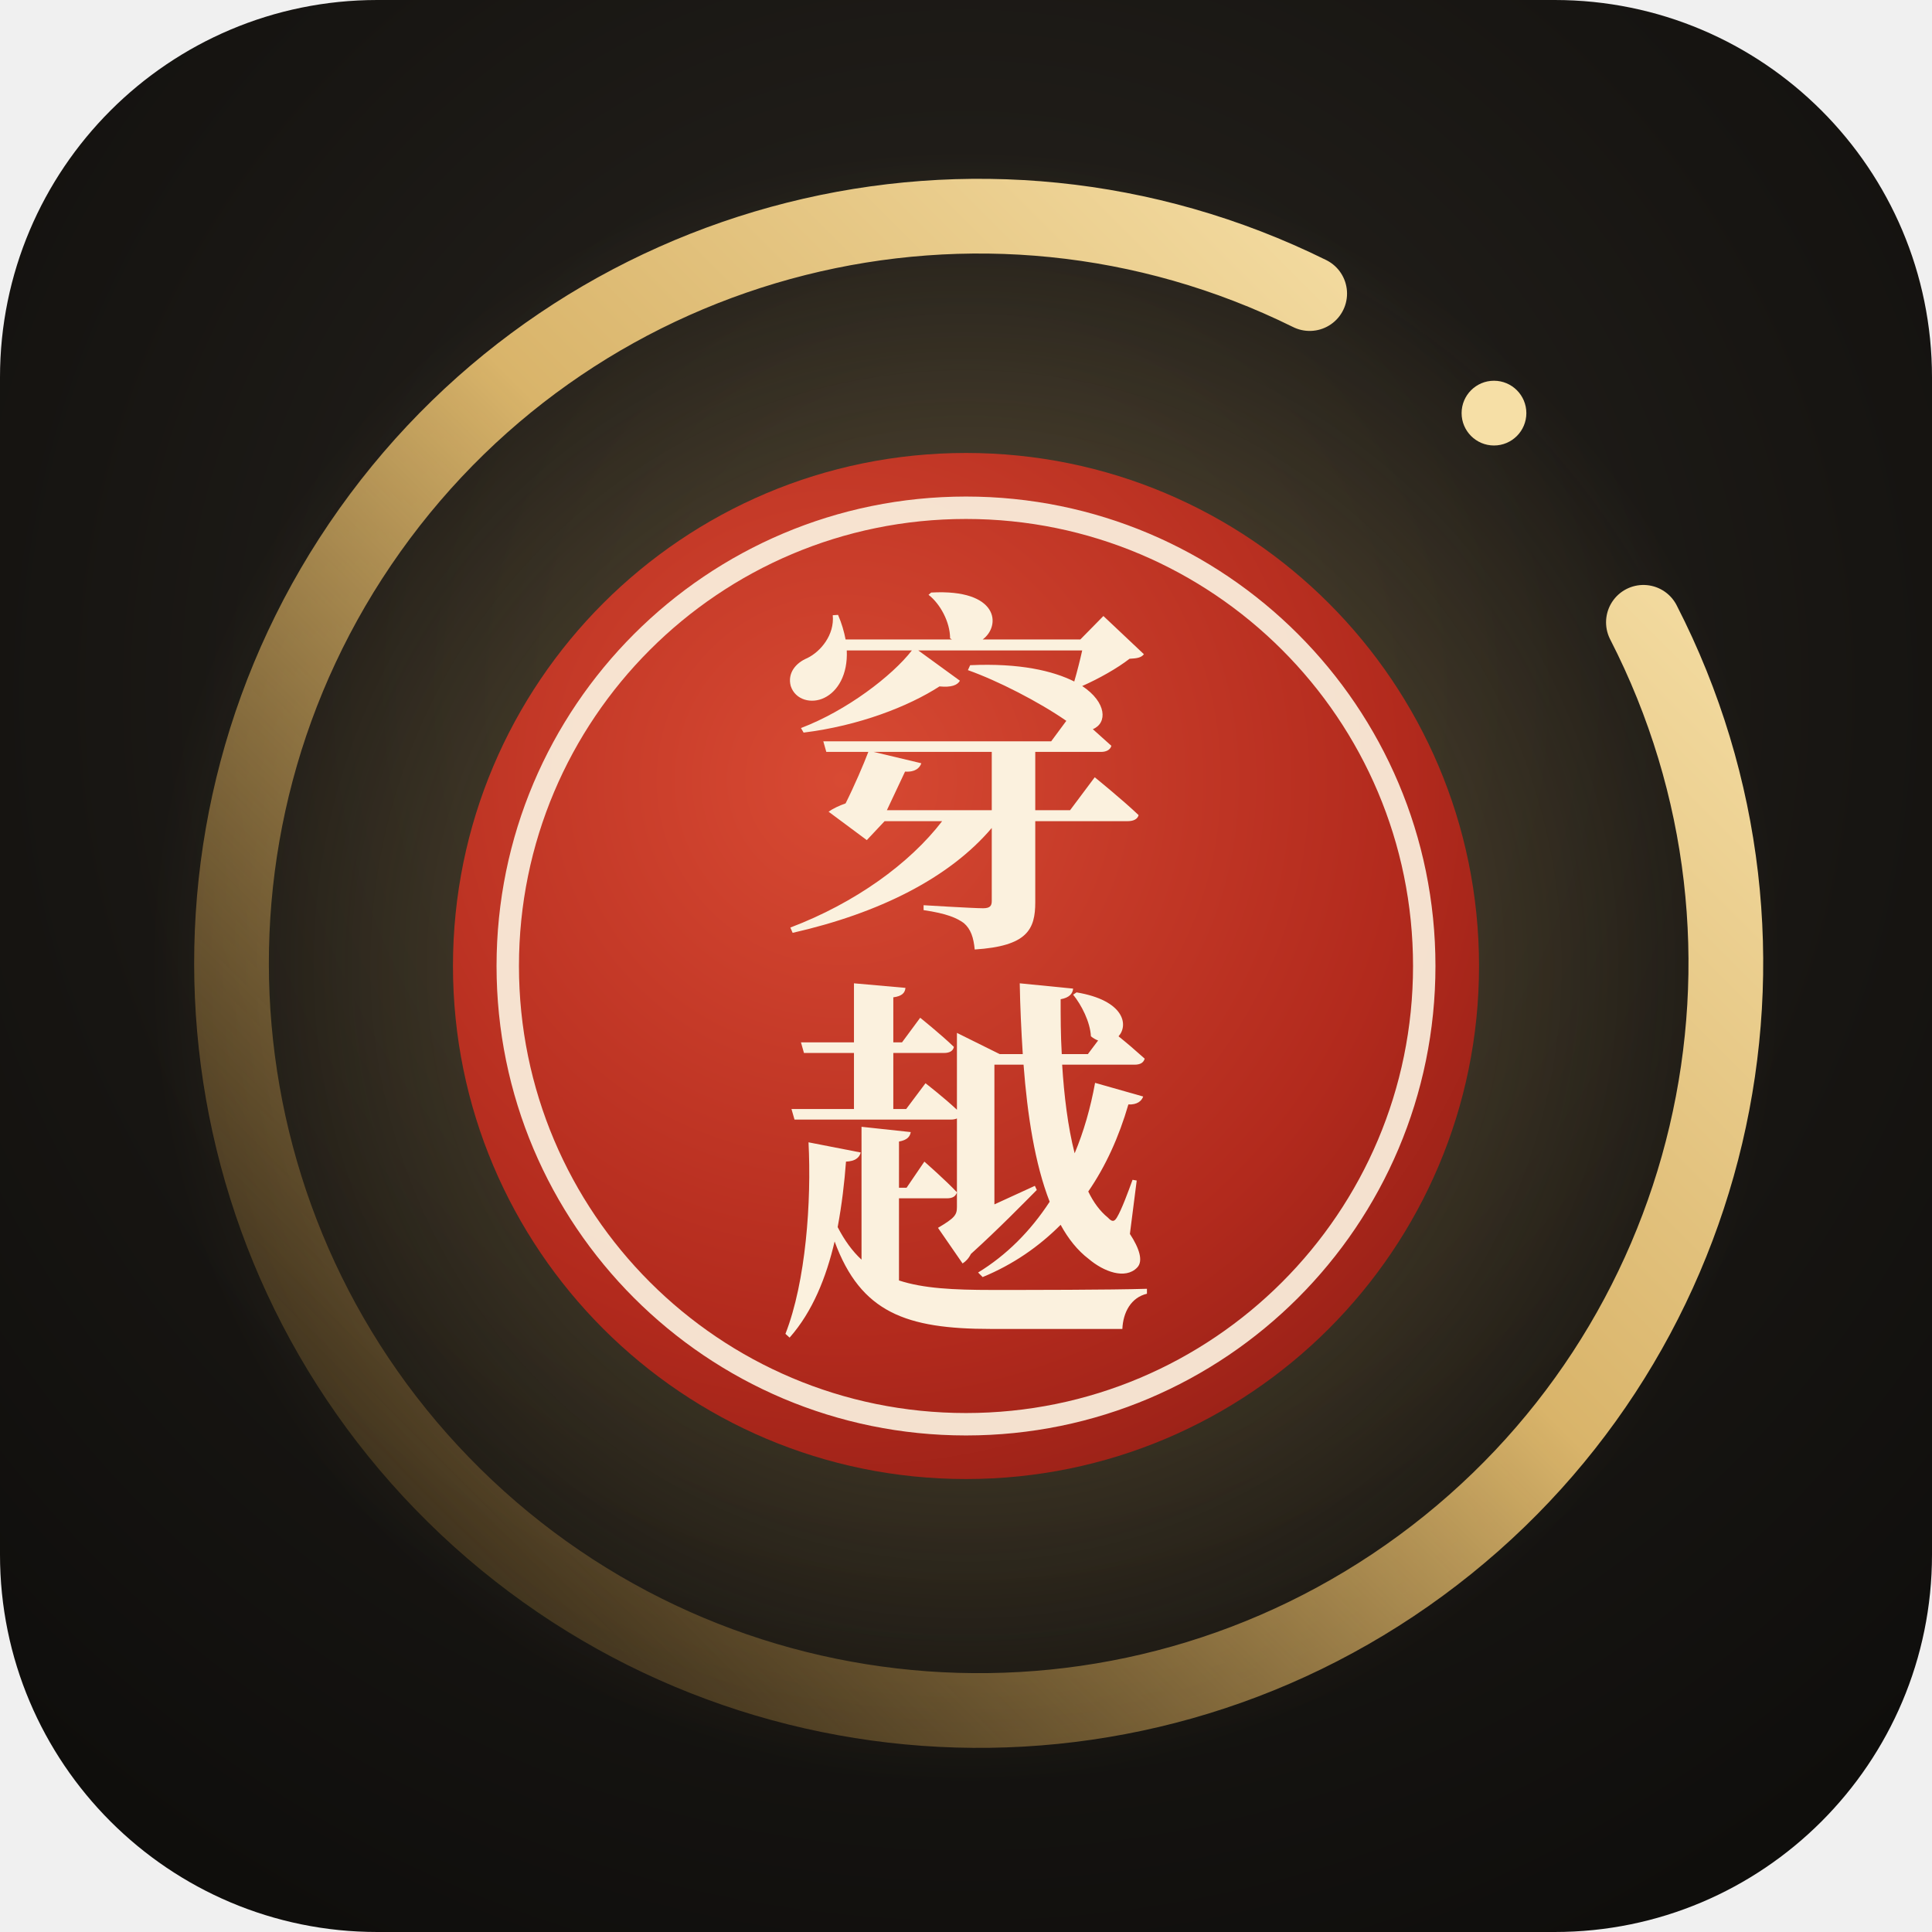
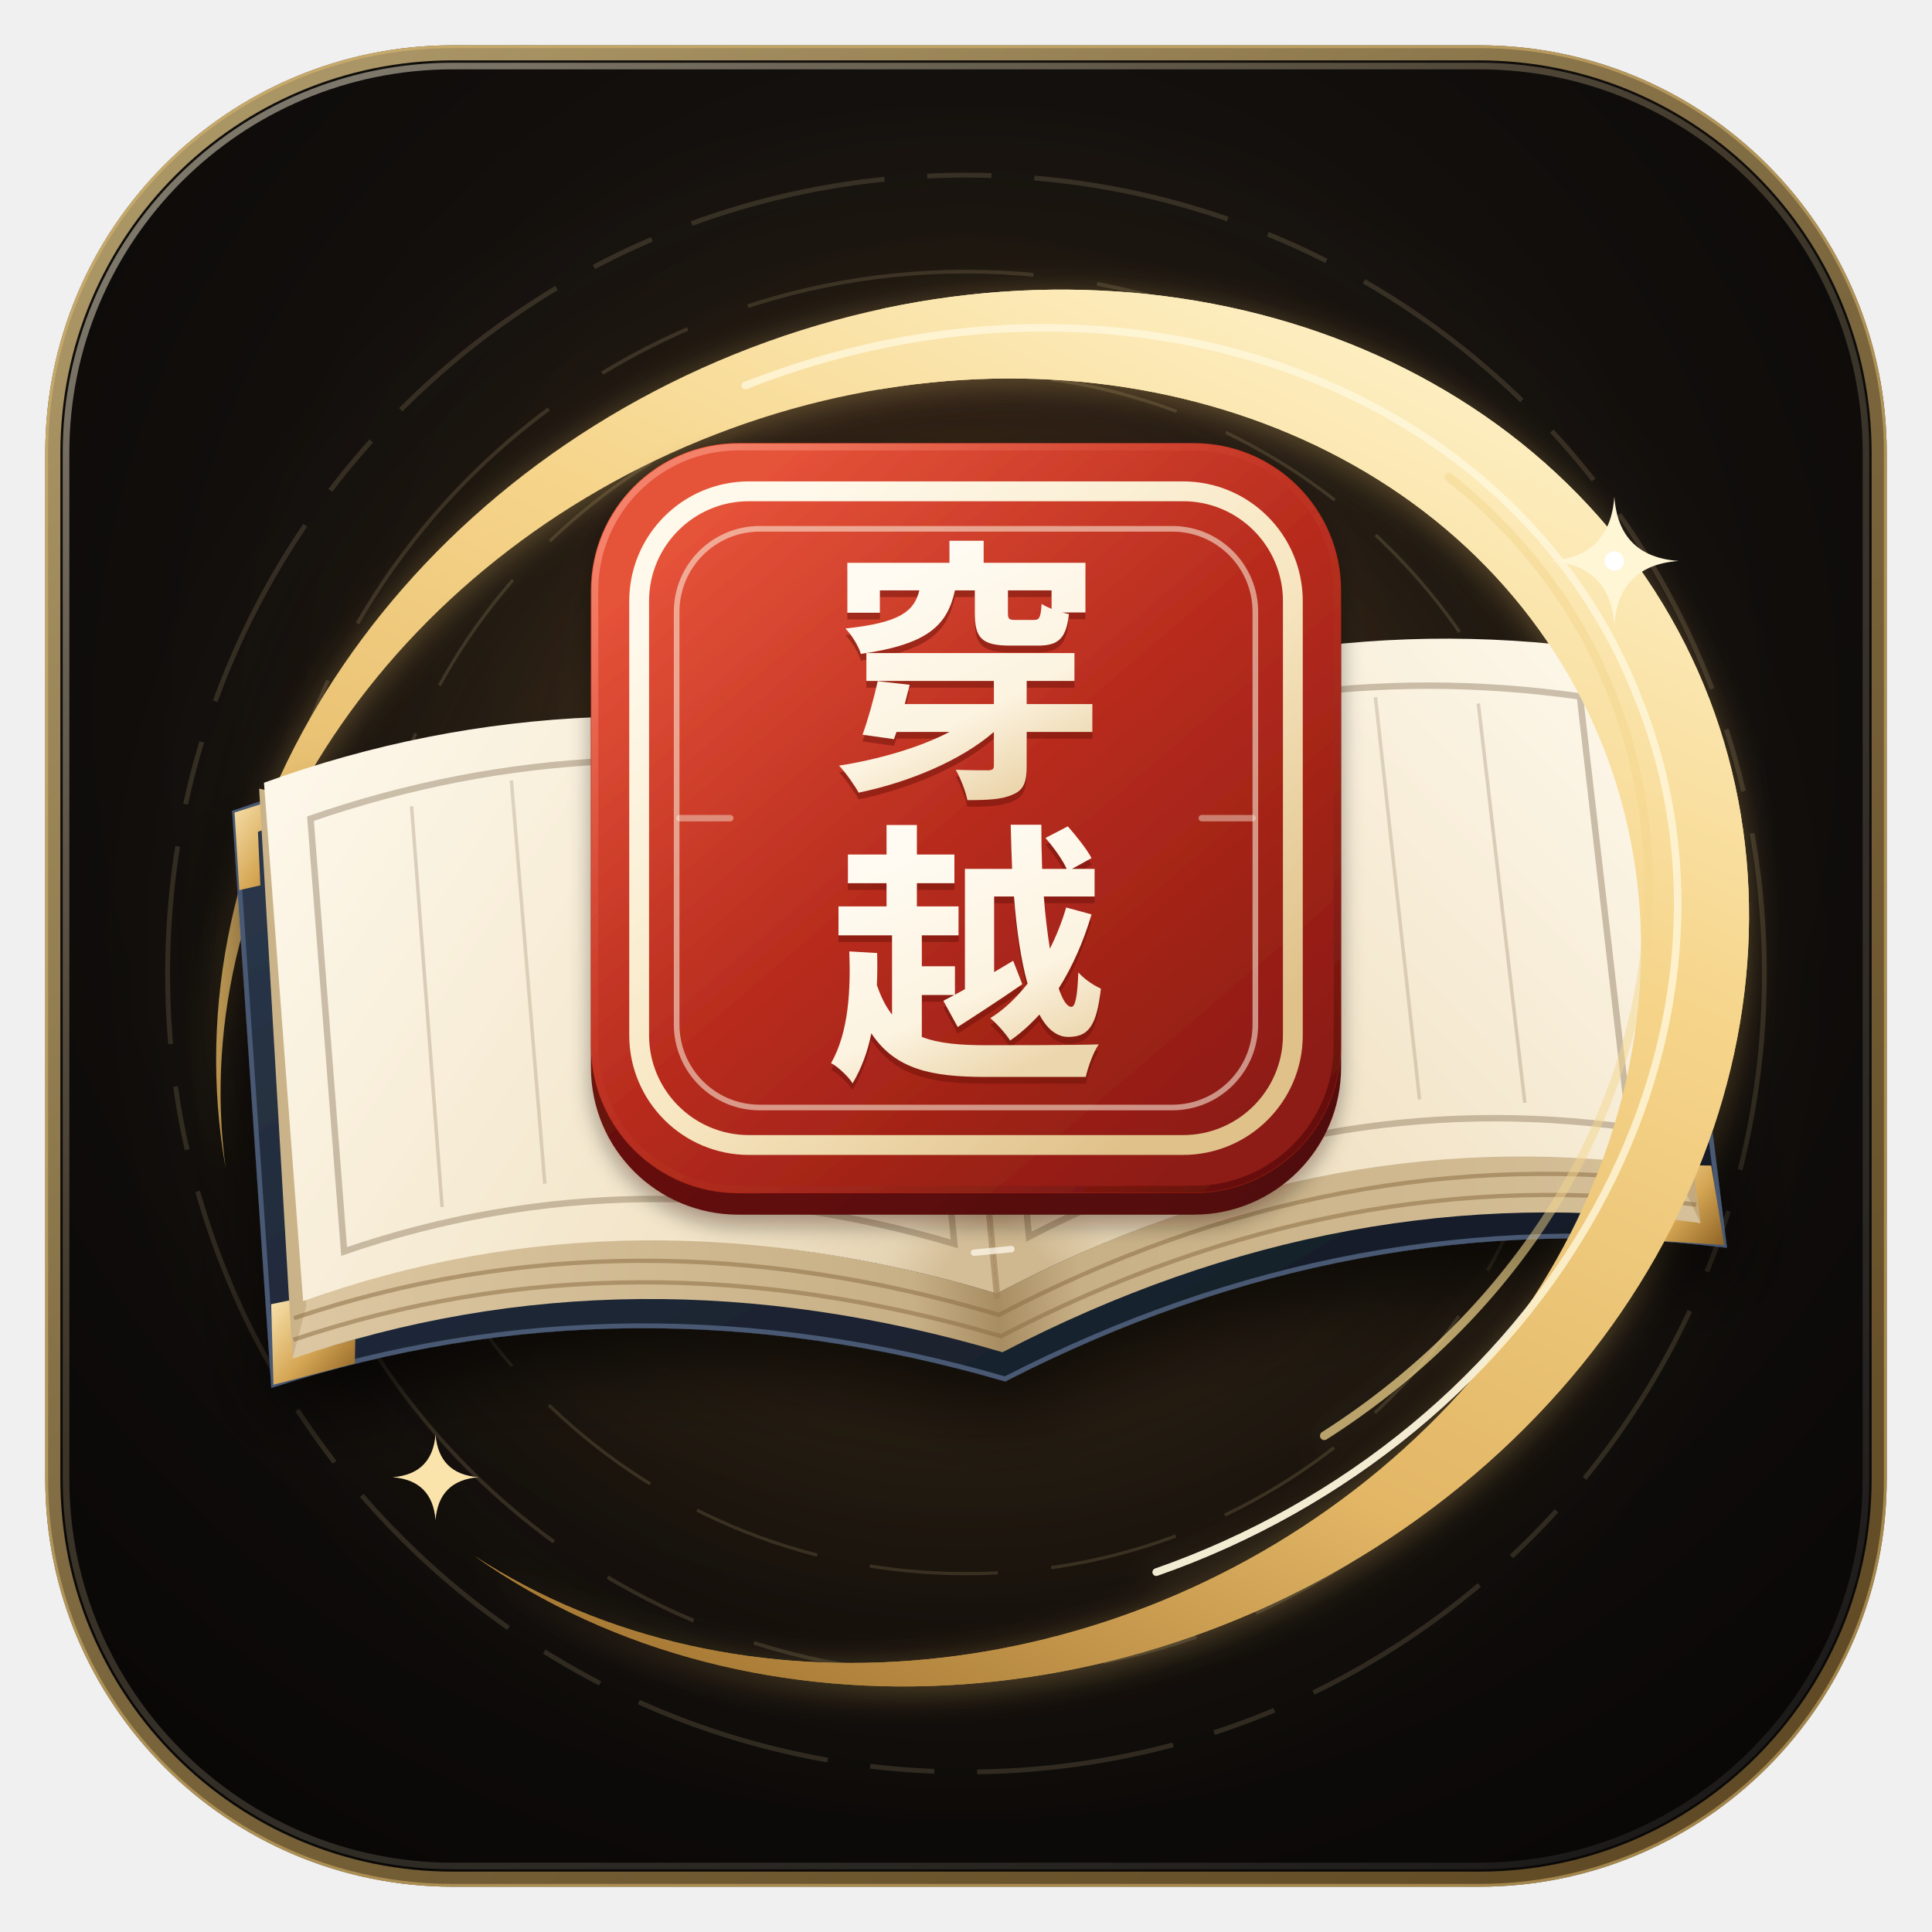
<svg xmlns="http://www.w3.org/2000/svg" viewBox="0 0 1024 1024" width="1024" height="1024">
  <defs>
+     <clipPath id="badgeClip">
+       <rect x="24" y="24" width="976" height="976" rx="216" />
+     </clipPath>
    <radialGradient id="bg" cx="50%" cy="36%" r="72%">
-       <stop offset="0" stop-color="#2b2721" />
-       <stop offset="0.65" stop-color="#171512" />
-       <stop offset="1" stop-color="#0f0e0c" />
+       <stop offset="0%" stop-color="#201a14" />
+       <stop offset="58%" stop-color="#110e0c" />
+       <stop offset="100%" stop-color="#0a0807" />
    </radialGradient>
-     <linearGradient id="gold" x1="0.9" y1="0.1" x2="0.1" y2="0.9">
-       <stop offset="0" stop-color="#f6dfa6" />
-       <stop offset="0.45" stop-color="#d9b46a" />
-       <stop offset="1" stop-color="#9c7536" stop-opacity="0.25" />
+     <linearGradient id="gildedOuterBand" x1="12%" y1="4%" x2="88%" y2="96%">
+       <stop offset="0%" stop-color="#f3d590" stop-opacity="0.68" />
+       <stop offset="50%" stop-color="#e2bc70" stop-opacity="0.52" />
+       <stop offset="100%" stop-color="#c99b49" stop-opacity="0.46" />
    </linearGradient>
-     <radialGradient id="seal" cx="38%" cy="32%" r="78%">
-       <stop offset="0" stop-color="#d84a33" />
-       <stop offset="0.7" stop-color="#b22a1d" />
-       <stop offset="1" stop-color="#951f16" />
+     <linearGradient id="badgeInnerHighlight" x1="15%" y1="2%" x2="85%" y2="98%">
+       <stop offset="0%" stop-color="#fff6dc" stop-opacity="0.46" />
+       <stop offset="42%" stop-color="#ebd098" stop-opacity="0.22" />
+       <stop offset="100%" stop-color="#ffffff" stop-opacity="0.08" />
+     </linearGradient>
+     <radialGradient id="aura" cx="50%" cy="49%" r="50%">
+       <stop offset="0%" stop-color="#f2c675" stop-opacity="0.28" />
+       <stop offset="50%" stop-color="#cc9540" stop-opacity="0.12" />
+       <stop offset="84%" stop-color="#8e6325" stop-opacity="0.04" />
+       <stop offset="100%" stop-color="#8e6325" stop-opacity="0" />
    </radialGradient>
-     <radialGradient id="halo" cx="50%" cy="50%" r="50%">
-       <stop offset="0.55" stop-color="#d9b46a" stop-opacity="0.18" />
-       <stop offset="1" stop-color="#d9b46a" stop-opacity="0" />
+     <radialGradient id="cinnabarGlow" cx="50%" cy="45%" r="36%">
+       <stop offset="0%" stop-color="#e35138" stop-opacity="0.24" />
+       <stop offset="65%" stop-color="#b2291c" stop-opacity="0.06" />
+       <stop offset="100%" stop-color="#8b1b12" stop-opacity="0" />
    </radialGradient>
+     <linearGradient id="goldArc" gradientUnits="userSpaceOnUse" x1="740" y1="280" x2="250" y2="700">
+       <stop offset="0%" stop-color="#fff5cf" />
+       <stop offset="34%" stop-color="#f6d58b" />
+       <stop offset="68%" stop-color="#e2b665" />
+       <stop offset="100%" stop-color="#9a6c2a" />
+     </linearGradient>
+     <linearGradient id="goldBrocade" x1="0%" y1="0%" x2="100%" y2="100%">
+       <stop offset="0%" stop-color="#fae5b2" />
+       <stop offset="55%" stop-color="#d5a654" />
+       <stop offset="100%" stop-color="#8e6325" />
+     </linearGradient>
+     <linearGradient id="xuanLeft" x1="0%" y1="15%" x2="100%" y2="85%">
+       <stop offset="0%" stop-color="#fdf7e9" />
+       <stop offset="72%" stop-color="#f2e4c8" />
+       <stop offset="93%" stop-color="#e6d5b5" />
+       <stop offset="100%" stop-color="#d4be98" />
+     </linearGradient>
+     <linearGradient id="xuanRight" x1="100%" y1="15%" x2="0%" y2="85%">
+       <stop offset="0%" stop-color="#fdf7e9" />
+       <stop offset="70%" stop-color="#f1e2c5" />
+       <stop offset="92%" stop-color="#e6d5b5" />
+       <stop offset="100%" stop-color="#cfb890" />
+     </linearGradient>
+     <linearGradient id="pageBlock" x1="0%" y1="0%" x2="100%" y2="0%">
+       <stop offset="0%" stop-color="#dcc7a2" />
+       <stop offset="44%" stop-color="#c8b086" />
+       <stop offset="50%" stop-color="#a88d62" />
+       <stop offset="56%" stop-color="#c8b086" />
+       <stop offset="100%" stop-color="#d6c099" />
+     </linearGradient>
+     <linearGradient id="brocadeCover" x1="0%" y1="0%" x2="100%" y2="100%">
+       <stop offset="0%" stop-color="#2c394c" />
+       <stop offset="50%" stop-color="#1e2736" />
+       <stop offset="100%" stop-color="#141a24" />
+     </linearGradient>
+     <linearGradient id="sealFace" x1="16%" y1="10%" x2="86%" y2="92%">
+       <stop offset="0%" stop-color="#e55239" />
+       <stop offset="48%" stop-color="#b82c1e" />
+       <stop offset="100%" stop-color="#8d1b12" />
+     </linearGradient>
+     <linearGradient id="sealBase" x1="0%" y1="0%" x2="100%" y2="100%">
+       <stop offset="0%" stop-color="#7c170f" />
+       <stop offset="100%" stop-color="#4e0b07" />
+     </linearGradient>
+     <linearGradient id="sealBevel" x1="10%" y1="6%" x2="90%" y2="94%">
+       <stop offset="0%" stop-color="#ffa38c" stop-opacity="0.58" />
+       <stop offset="45%" stop-color="#de4d35" stop-opacity="0.10" />
+       <stop offset="100%" stop-color="#4a0905" stop-opacity="0.56" />
+     </linearGradient>
+     <linearGradient id="ivoryGoldRim" x1="15%" y1="10%" x2="85%" y2="90%">
+       <stop offset="0%" stop-color="#fff9eb" />
+       <stop offset="55%" stop-color="#f7e6c1" />
+       <stop offset="100%" stop-color="#e0c18a" />
+     </linearGradient>
+     <linearGradient id="sealGlyph" x1="30%" y1="10%" x2="70%" y2="95%">
+       <stop offset="0%" stop-color="#fffbf2" />
+       <stop offset="65%" stop-color="#fcf3e0" />
+       <stop offset="100%" stop-color="#ecd6ad" />
+     </linearGradient>
+     <filter id="bookShadow" x="-16%" y="-16%" width="132%" height="140%">
+       <feDropShadow dx="0" dy="14" stdDeviation="14" flood-color="#040302" flood-opacity="0.66" />
+     </filter>
+     <filter id="sealShadow" x="-20%" y="-16%" width="140%" height="146%">
+       <feDropShadow dx="0" dy="14" stdDeviation="12" flood-color="#220c05" flood-opacity="0.52" />
+       <feDropShadow dx="0" dy="4" stdDeviation="4" flood-color="#160703" flood-opacity="0.36" />
+     </filter>
+     <filter id="goldGlow" x="-18%" y="-18%" width="136%" height="136%">
+       <feDropShadow dx="0" dy="2" stdDeviation="6" flood-color="#f5ca73" flood-opacity="0.32" />
+     </filter>
+     <clipPath id="frontOrbitClip">
+       <polygon points="480,0 1024,0 1024,1024 180,1024 180,625 480,580" />
+     </clipPath>
+     <g id="portalOrbit">
+       <g transform="rotate(-24 512 512)">
+         <path d="M 230 466                  A 292 254 0 1 1 256 636                  A 271 233 0 1 0 230 466 Z" fill="url(#goldArc)" />
+         <path d="M 526 278 A 271 233 0 0 1 783 520 A 271 233 0 0 1 486 745" fill="none" stroke="#fff9de" stroke-width="2.8" stroke-linecap="round" stroke-opacity="0.76" />
+         <path d="M 752 416 A 254 220 0 0 1 564 724" fill="none" stroke="#f2d48d" stroke-width="3.2" stroke-linecap="round" stroke-opacity="0.48" />
+       </g>
+     </g>
  </defs>
-   <rect width="1024" height="1024" rx="200" fill="url(#bg)" />
-   <g transform="translate(512 512) scale(1.32) translate(-512 -522)">
-     <circle cx="512" cy="522" r="330" fill="url(#halo)" />
-     <path d="M 784 384 A 300 300 0 1 1 650 252" fill="none" stroke="url(#gold)" stroke-width="30" stroke-linecap="round" />
-     <circle cx="724" cy="300" r="13" fill="#f6dfa6" />
-     <circle cx="512" cy="522" r="206" fill="url(#seal)" />
-     <circle cx="512" cy="522" r="184" fill="none" stroke="#fbf1de" stroke-width="9" stroke-opacity="0.92" />
-     <g fill="#fbf1de" font-family="'Noto Serif SC', 'Noto Serif CJK SC', serif" font-weight="700" font-size="152" text-anchor="middle">
-       <text x="512" y="502">穿</text>
-       <text x="512" y="658">越</text>
+   <g clip-path="url(#badgeClip)">
+     <rect x="24" y="24" width="976" height="976" rx="216" fill="url(#bg)" />
+     <g transform="translate(512 516) scale(1.42) translate(-512 -512)">
+       <circle cx="512" cy="512" r="324" fill="url(#aura)" />
+       <circle cx="512" cy="466" r="240" fill="url(#cinnabarGlow)" />
+       <g fill="none" stroke="#ecd19a" stroke-opacity="0.15">
+         <circle cx="512" cy="512" r="298" stroke-width="1.8" stroke-dasharray="74 16 24 16" />
+         <circle cx="512" cy="512" r="262" stroke-width="1.4" stroke-dasharray="108 24 36 24" />
+         <circle cx="512" cy="512" r="224" stroke-width="1.2" stroke-dasharray="48 20" />
+       </g>
+       <use href="#portalOrbit" filter="url(#goldGlow)" />
+       <g transform="rotate(-5.5 512 512)">
+         <g filter="url(#bookShadow)">
+           <path d="M 246 426                    Q 378 394, 512 438                    Q 646 394, 778 426                    L 784 640                    Q 648 610, 512 664                    Q 376 610, 240 640 Z" fill="url(#brocadeCover)" stroke="#485973" stroke-width="1.8" />
+         </g>
+         <g fill="url(#goldBrocade)">
+           <path d="M 246 426 L 274 420 L 273 429 L 254 434 L 253 454 L 245 455 Z" />
+           <path d="M 240 640 L 242 610 L 251 609 L 250 630 L 272 626 L 271 635 Z" />
+           <path d="M 778 426 L 750 420 L 751 429 L 770 434 L 771 454 L 779 455 Z" />
+           <path d="M 784 640 L 782 610 L 773 609 L 774 630 L 752 626 L 753 635 Z" />
+         </g>
+         <path d="M 252 608                  Q 380 578, 512 632                  Q 644 578, 772 608                  L 776 631                  Q 646 600, 512 654                  Q 378 600, 248 631 Z" fill="url(#pageBlock)" />
+         <polygon points="256,418 248,631 255,612 262,420" fill="#cbb389" />
+         <polygon points="768,418 776,631 769,612 762,420" fill="#c3a97d" />
+         <g fill="none" stroke="#8a6d43" stroke-width="1.6" stroke-opacity="0.52">
+           <path d="M 250 616 Q 379 586, 512 640 Q 645 586, 774 616" />
+           <path d="M 249 624 Q 378 594, 512 648 Q 646 594, 775 624" />
+         </g>
+         <path d="M 258 416                  Q 382 384, 512 430                  L 512 632                  Q 380 578, 254 610 Z" fill="url(#xuanLeft)" />
+         <path d="M 512 430                  Q 642 384, 766 416                  L 770 610                  Q 644 578, 512 632 Z" fill="url(#xuanRight)" />
+         <g fill="none" stroke="#6f5539">
+           <path d="M 274 431 Q 386 404, 498 442 L 498 612 Q 384 566, 271 593 Z" stroke-width="2.4" stroke-opacity="0.34" />
+           <line x1="312" y1="430" x2="309" y2="580" stroke-width="1.3" stroke-opacity="0.22" />
+           <line x1="350" y1="424" x2="348" y2="575" stroke-width="1.3" stroke-opacity="0.20" />
+           <path d="M 526 442 Q 638 404, 750 431 L 753 593 Q 640 566, 526 612 Z" stroke-width="2.4" stroke-opacity="0.34" />
+           <line x1="712" y1="430" x2="715" y2="580" stroke-width="1.3" stroke-opacity="0.22" />
+           <line x1="674" y1="424" x2="676" y2="575" stroke-width="1.3" stroke-opacity="0.20" />
+         </g>
+         <line x1="512" y1="430" x2="512" y2="634" stroke="#9e8259" stroke-width="2.4" stroke-opacity="0.62" />
+         <g stroke="#fbf4e4" stroke-width="2.4" stroke-linecap="round" stroke-opacity="0.80">
+           <line x1="505" y1="598" x2="519" y2="598" />
+           <line x1="505" y1="616" x2="519" y2="616" />
+         </g>
+       </g>
+       <g filter="url(#sealShadow)">
+         <rect x="372" y="322" width="280" height="280" rx="55" fill="url(#sealBase)" />
+         <rect x="372" y="314" width="280" height="280" rx="55" fill="url(#sealFace)" />
+         <rect x="373.5" y="315.5" width="277" height="277" rx="53.5" fill="none" stroke="url(#sealBevel)" stroke-width="2.5" />
+       </g>
+       <rect x="390" y="332" width="244" height="244" rx="41" fill="none" stroke="url(#ivoryGoldRim)" stroke-width="7.4" />
+       <rect x="404" y="346" width="216" height="216" rx="31" fill="none" stroke="#fbf1de" stroke-width="2.1" stroke-opacity="0.56" />
+       <g stroke="#fbf1de" stroke-width="2.4" stroke-linecap="round" stroke-opacity="0.44">
+         <line x1="405" y1="454" x2="424" y2="454" />
+         <line x1="600" y1="454" x2="619" y2="454" />
+       </g>
+       <g font-family="'Noto Serif SC Variable', 'Noto Serif SC', serif" font-weight="700" font-size="103" text-anchor="middle">
+         <g fill="#681009" opacity="0.48" transform="translate(0 2.5)">
+           <text x="512" y="438">穿</text>
+           <text x="512" y="544">越</text>
+         </g>
+         <g fill="url(#sealGlyph)">
+           <text x="512" y="438">穿</text>
+           <text x="512" y="544">越</text>
+         </g>
+       </g>
+       <g clip-path="url(#frontOrbitClip)">
+         <use href="#portalOrbit" />
+       </g>
+       <path d="M 754 334 Q 755.6 356.4, 778 358 Q 755.6 359.6, 754 382 Q 752.4 359.6, 730 358 Q 752.4 356.4, 754 334 Z" fill="#fff6d6" />
+       <circle cx="754" cy="358" r="3.6" fill="#ffffff" />
+       <path d="M 314 684 Q 315.2 698.8, 330 700 Q 315.2 701.2, 314 716 Q 312.8 701.2, 298 700 Q 312.8 698.8, 314 684 Z" fill="#fae4ab" />
    </g>
+     <rect x="28" y="28" width="968" height="968" rx="212" fill="none" stroke="url(#gildedOuterBand)" stroke-width="8" />
+     <rect x="35" y="35" width="954" height="954" rx="205" fill="none" stroke="url(#badgeInnerHighlight)" stroke-width="3.5" />
  </g>
+   <rect x="24.75" y="24.75" width="974.5" height="974.5" rx="215.25" fill="none" stroke="rgba(226, 188, 112, 0.52)" stroke-width="1.5" />
</svg>
